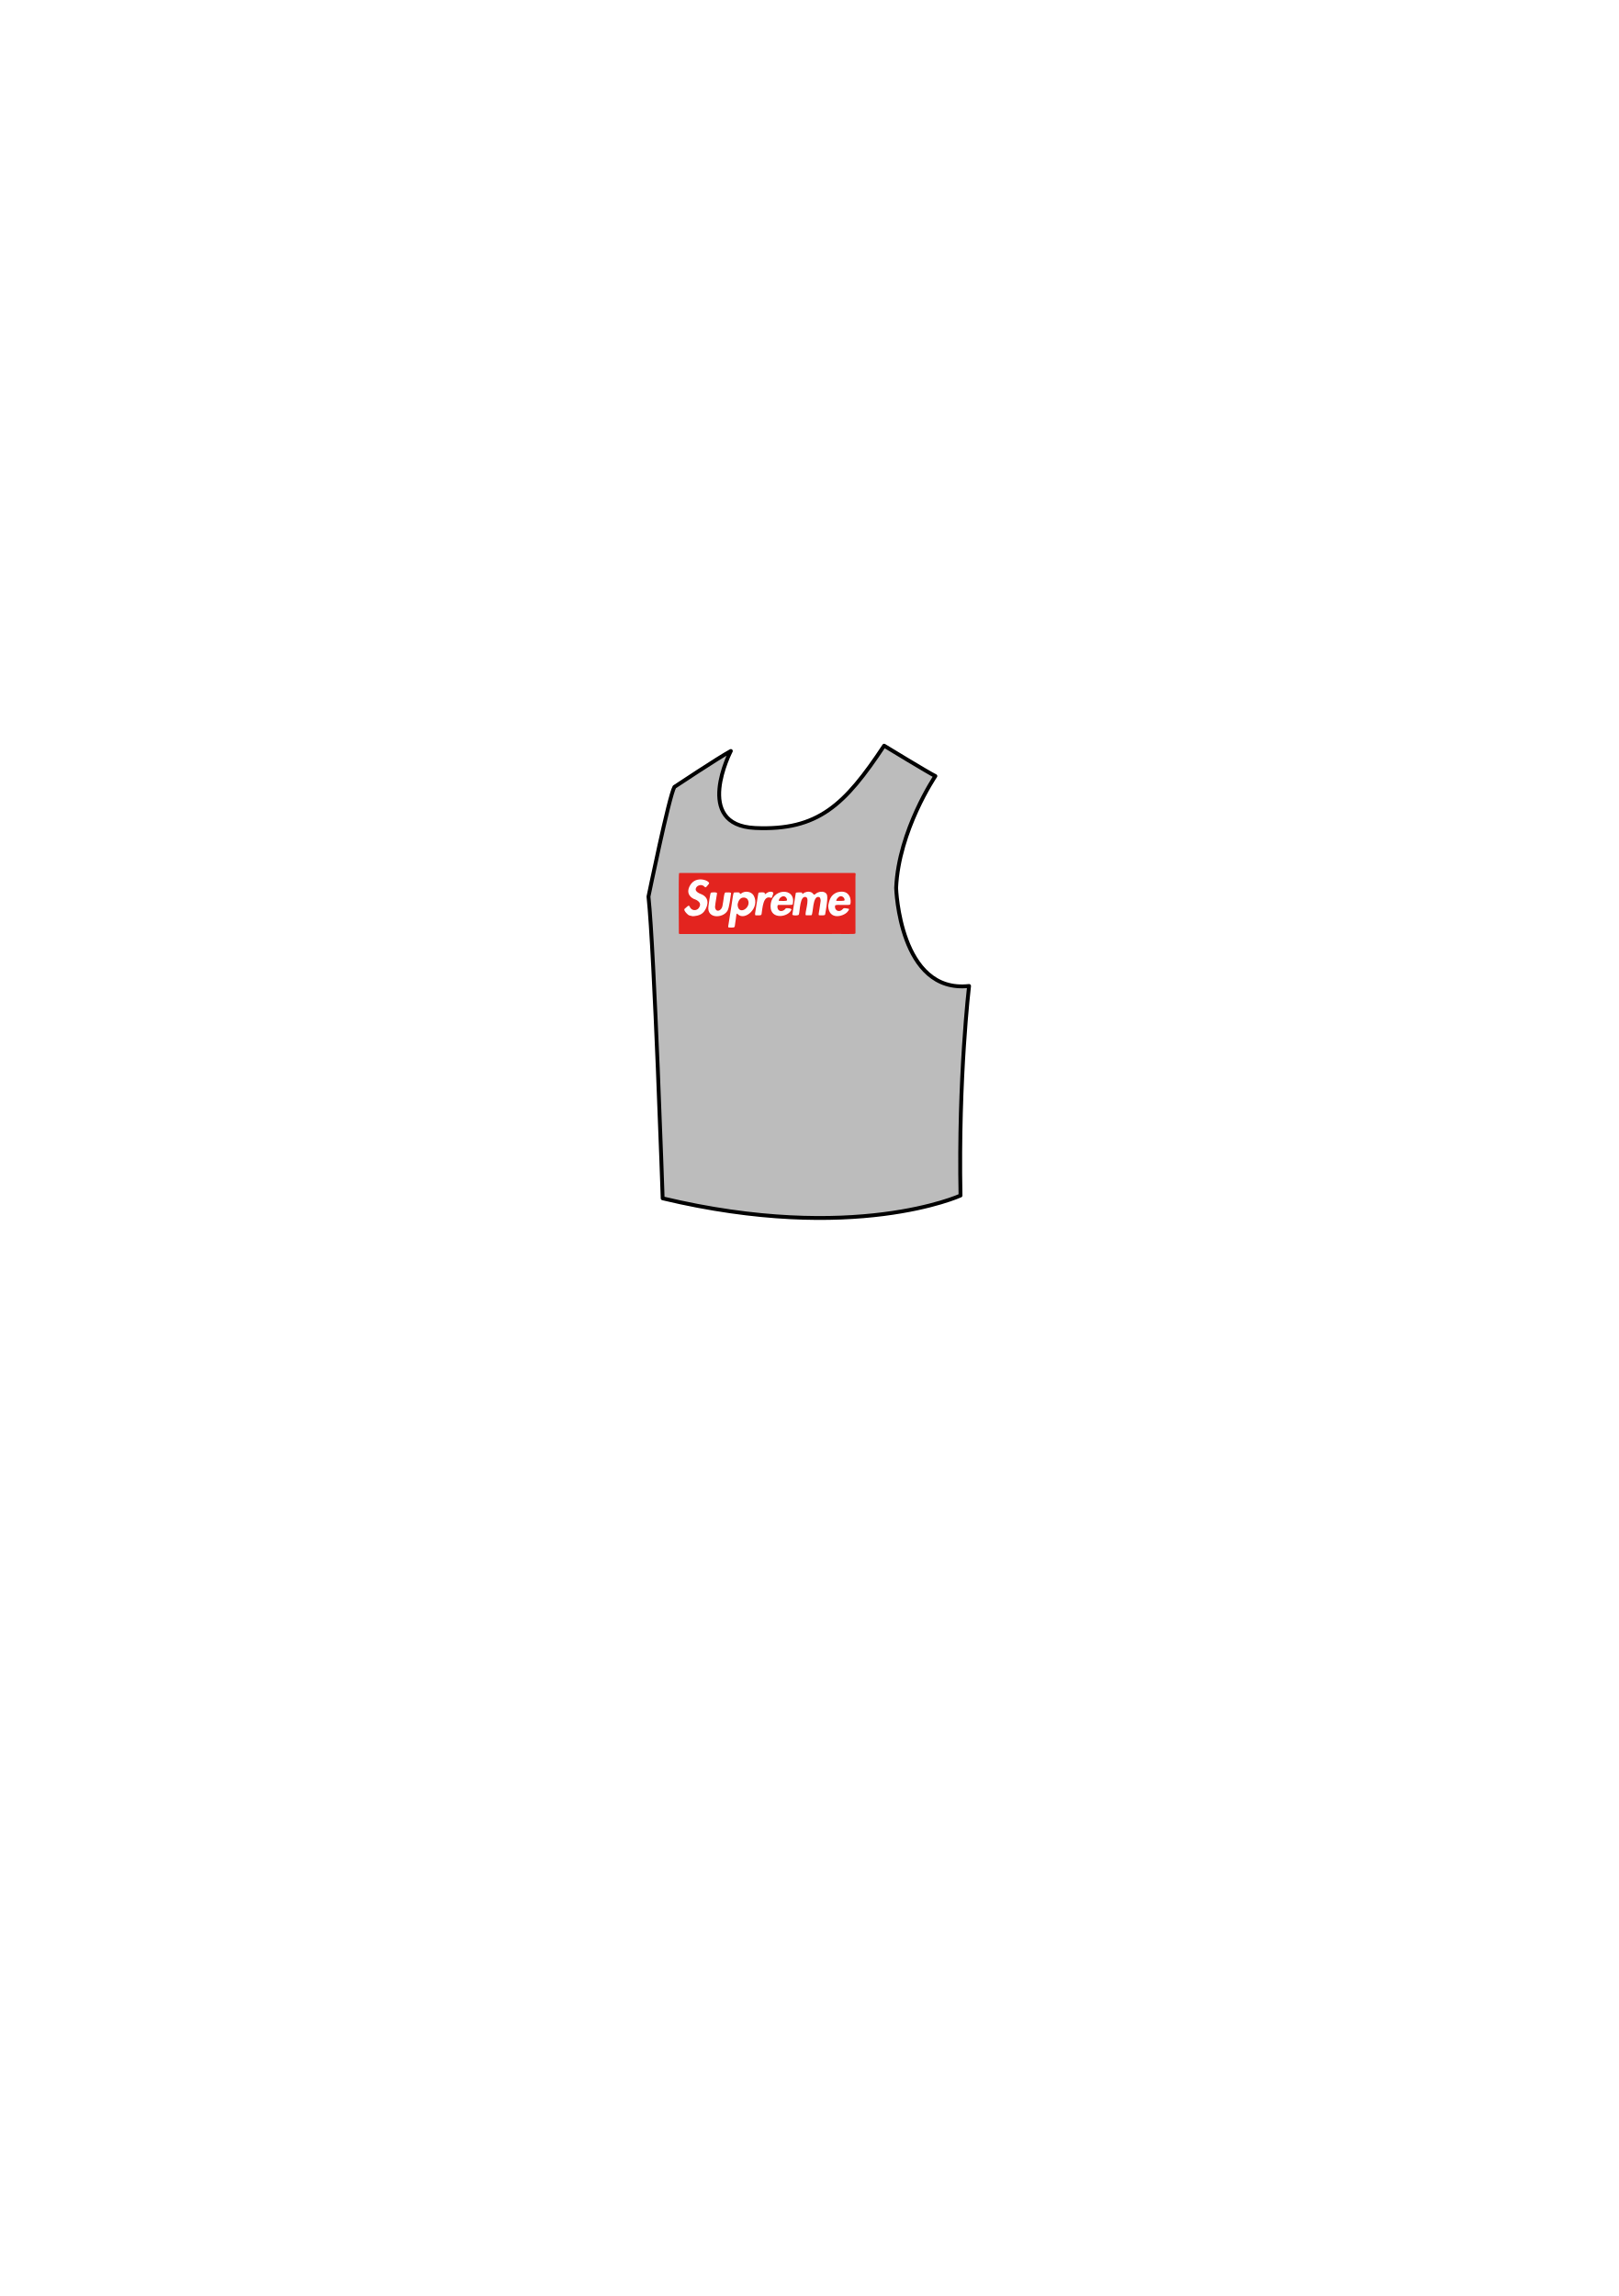
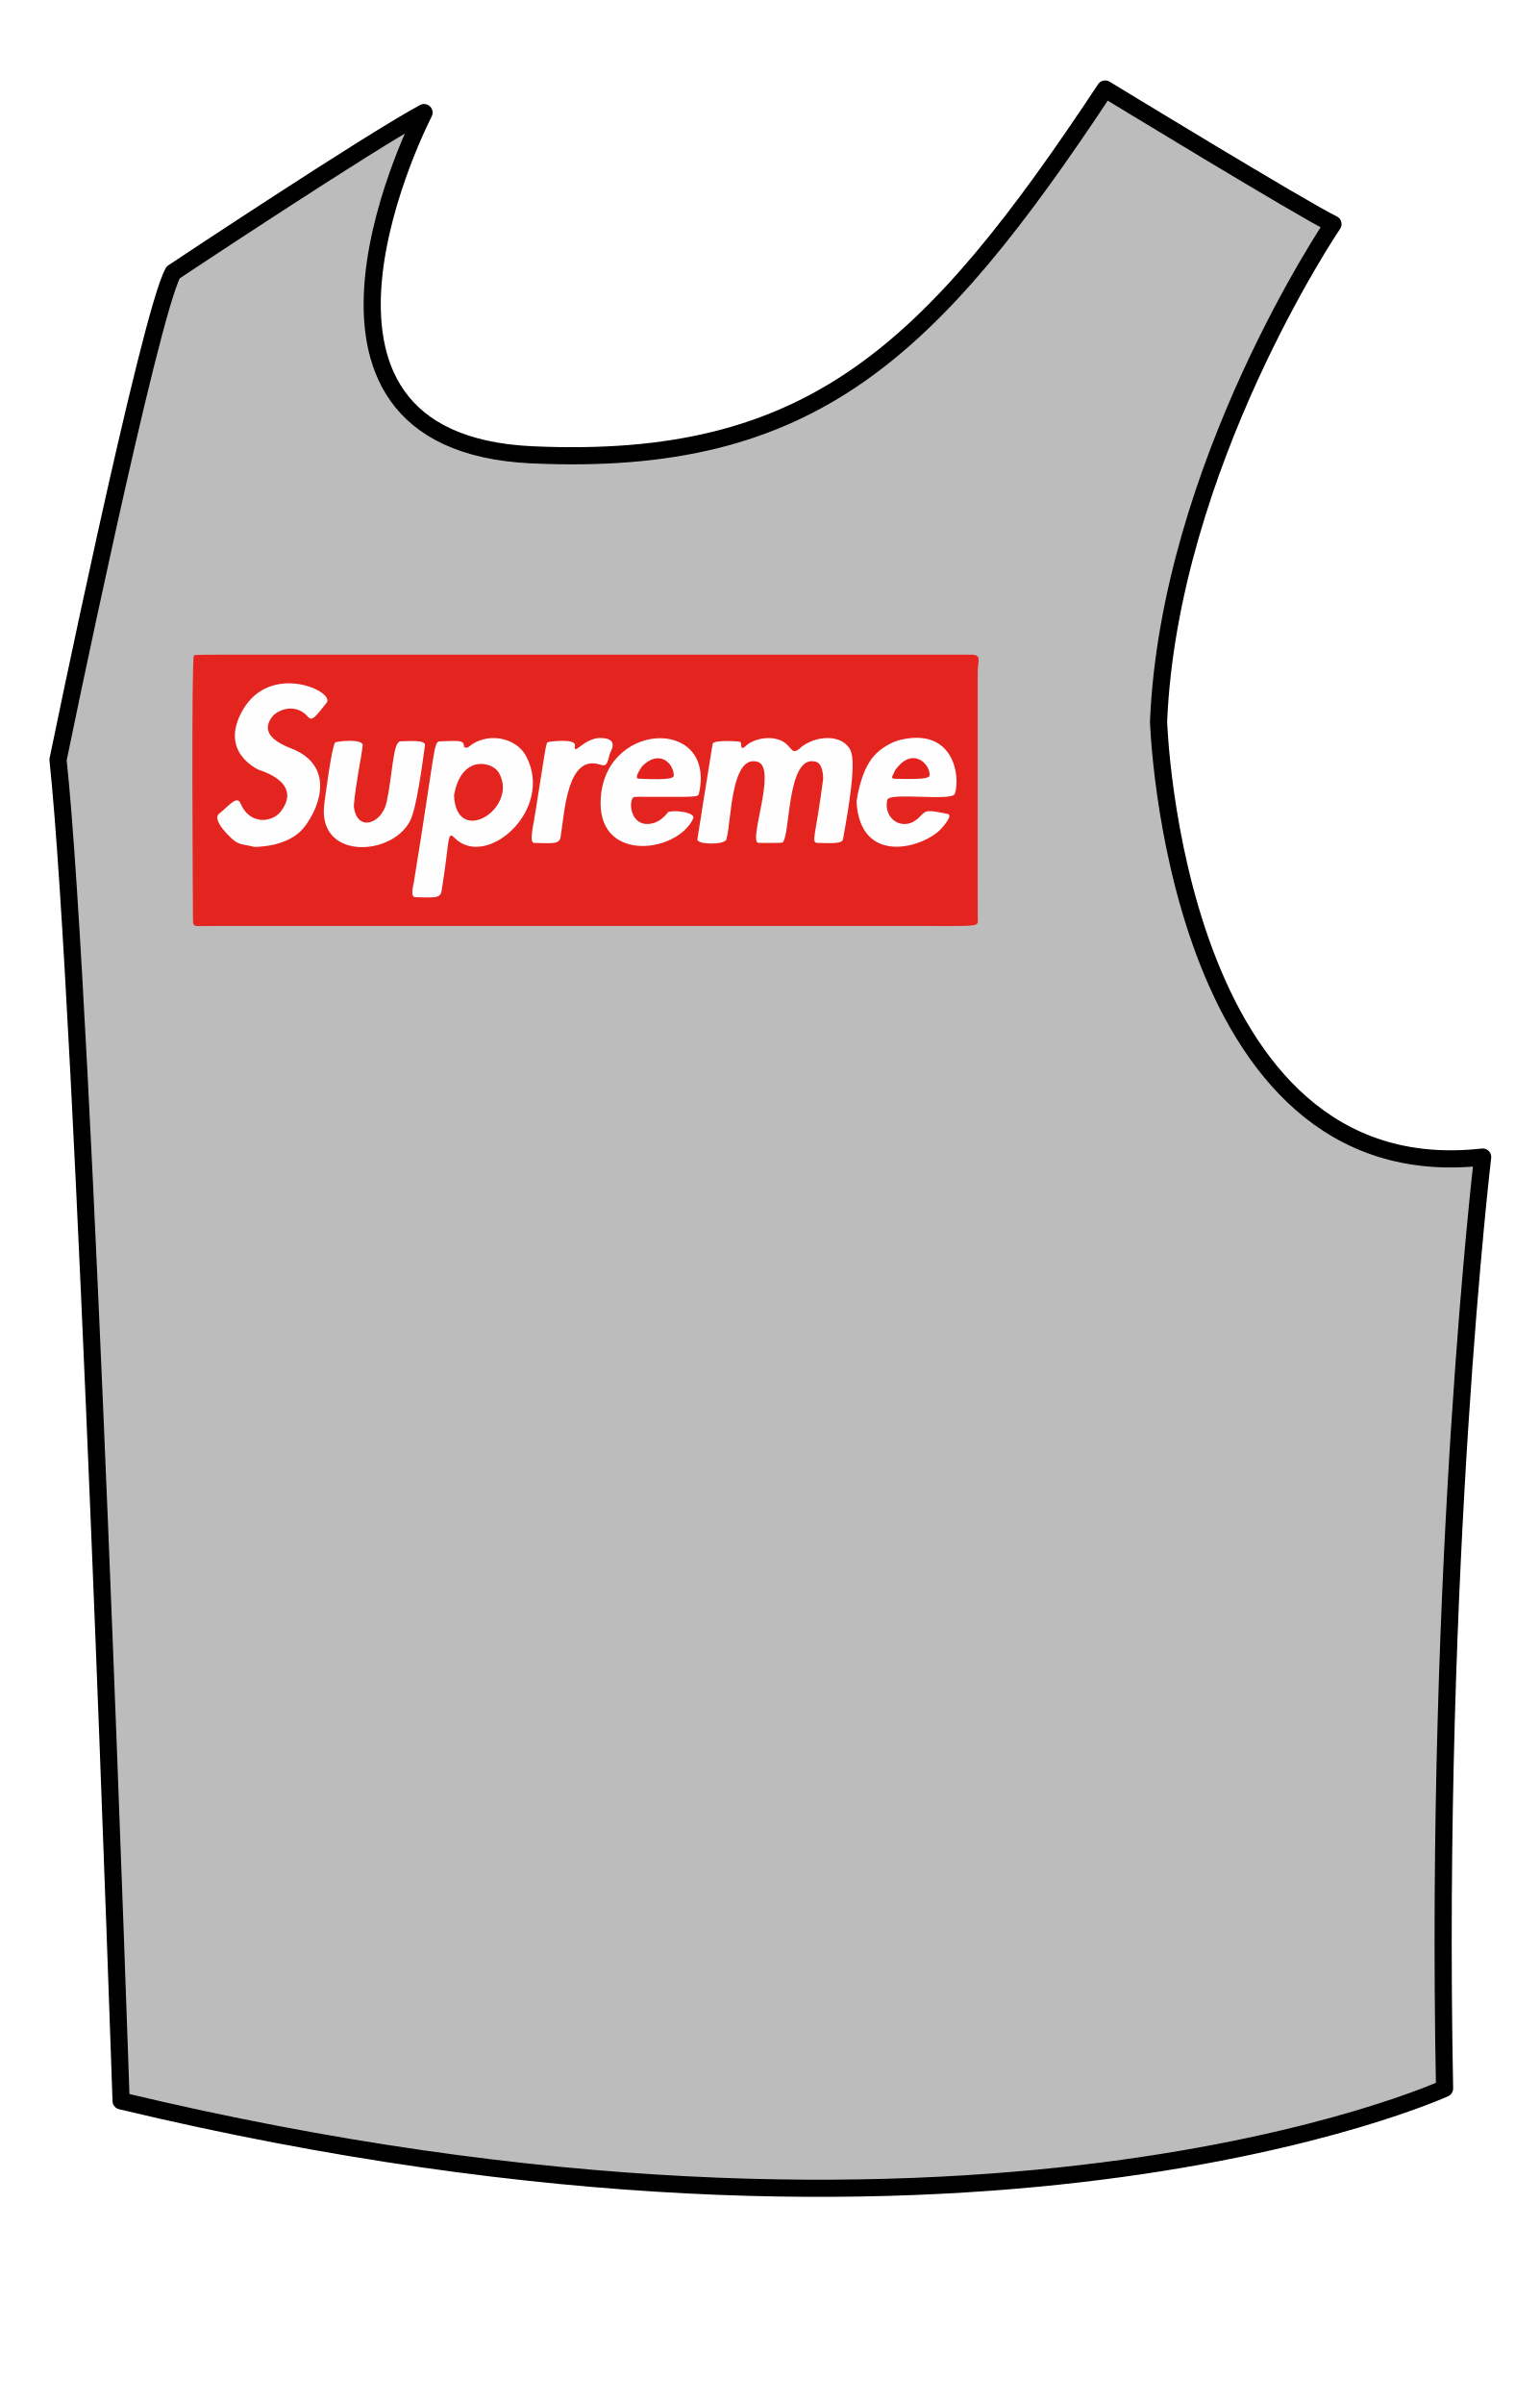
- <svg xmlns="http://www.w3.org/2000/svg" width="100%" height="100%" viewBox="0 0 1749 2481" version="1.1" xml:space="preserve" style="fill-rule:evenodd;clip-rule:evenodd;stroke-linecap:round;stroke-linejoin:round;stroke-miterlimit:1.5;">
+ <svg xmlns="http://www.w3.org/2000/svg" width="100%" height="100%" viewBox="686.68 784.127 374.434 584.444" version="1.1" xml:space="preserve" style="fill-rule:evenodd;clip-rule:evenodd;stroke-linecap:round;stroke-linejoin:round;stroke-miterlimit:1.5;">
  <g transform="matrix(1,0,0,1,192.6474,217.3021)">
    <path d="M596.153,595.818L535.864,632.841L525.559,676.352C525.559,676.352 507.9,743.527 508.141,750.779C508.383,758.031 521.742,998.685 525.215,1076.567C525.215,1076.567 713.207,1129.623 844.845,1074.741C844.845,1074.741 847.864,906.577 854.598,849.468C854.598,849.468 785.008,863.307 776.28,743.355C776.28,743.355 775.924,688.586 818.672,621.667C818.672,621.667 766.128,590.133 763.011,588.471C763.011,588.471 714.601,679.399 645.517,676.727C645.517,676.727 621.472,682.07 601.243,671.765C601.243,671.765 569.909,663.002 596.153,595.818Z" style="fill:rgb(188,188,188);" />
    <clipPath id="_clip1">
      <path d="M596.153,595.818L535.864,632.841L525.559,676.352C525.559,676.352 507.9,743.527 508.141,750.779C508.383,758.031 521.742,998.685 525.215,1076.567C525.215,1076.567 713.207,1129.623 844.845,1074.741C844.845,1074.741 847.864,906.577 854.598,849.468C854.598,849.468 785.008,863.307 776.28,743.355C776.28,743.355 775.924,688.586 818.672,621.667C818.672,621.667 766.128,590.133 763.011,588.471C763.011,588.471 714.601,679.399 645.517,676.727C645.517,676.727 621.472,682.07 601.243,671.765C601.243,671.765 569.909,663.002 596.153,595.818Z" />
    </clipPath>
    <g clip-path="url(#_clip1)">
      <g transform="matrix(0.05175,0,0,0.05175,651.4958,809.1982)">
        <g transform="matrix(1,0,0,1,-3643.75,-5168.75)">
          <g id="_5a7f5f47abc3d121aba71181.png" transform="matrix(9.809338,0,0,9.809338,1487.916,3540.618)">
            <path d="M68.5,2.034L374.5,2.034C380.228,1.997 377.965,4.825 377.966,10.5C377.971,125.615 377.931,125.602 378.034,129.495C378.115,132.53 376.364,131.966 345.5,131.966C7.396,131.966 7.4,131.958 4.505,132.034C2.224,132.095 2.044,130.955 2.035,129.512C1.968,119.35 1.206,3.811 2.483,2.483C2.979,1.967 3.134,2.034 68.5,2.034Z" style="fill:rgb(227,36,31);" />
            <path d="M131.908,46.381C133.181,46.559 133.23,46.931 134.237,46.096C142.771,39.013 156.65,41.486 161.526,50.484C175.436,76.149 142.517,105.234 127.284,89.739C123.632,86.025 125.05,91.603 121.092,115.436C120.525,118.854 117.019,118.398 108.534,118.196C105.957,118.134 107.621,112.401 107.761,111.541C118.48,45.713 117.115,43.654 120.503,43.541C130.398,43.21 131.81,42.973 131.908,46.381Z" style="fill:rgb(254,254,254);" />
            <path d="M303.935,61.531C303.934,60.823 303.926,54.362 300.541,53.363C286.181,49.127 288.392,89.962 284.333,92.047C283.837,92.301 272.861,92.251 272.605,92.132C268.421,90.19 281.877,56.107 272.538,53.37C259.576,49.57 259.998,82.28 257.572,90.52C256.756,93.293 243.399,93.064 243.666,90.502C243.715,90.035 250.879,45.057 250.992,44.692C251.593,42.738 263.815,43.515 264.262,43.842C264.904,44.312 264.047,48.491 266.707,45.911C270.1,42.62 277.748,40.606 283.649,43.139C288.949,45.414 288.559,50.733 292.806,46.858C298.682,41.496 310.238,39.854 315.44,45.555C317.864,48.212 320.64,51.255 313.431,90.482C312.985,92.906 306.42,92.26 301.516,92.215C297.789,92.18 300.305,89.827 303.935,61.531Z" style="fill:rgb(254,254,254);" />
            <path d="M31.534,94.12C24.437,92.448 23.744,93.497 18.721,88.276C10.687,79.927 14.616,78.172 14.886,77.95C19.728,73.96 23.153,69.353 24.833,73.35C29.157,83.637 39.907,82.6 44.084,77.155C54.882,63.076 34.131,57.494 33.627,57.244C31.505,56.191 14.844,47.923 25.818,28.684C39.127,5.351 70.443,19.701 66.017,25.15C60.919,31.428 59.199,34.206 57.147,31.837C51.166,24.932 42.528,28.407 39.923,31.856C32.396,41.822 48.092,46.359 51.301,47.896C70.258,56.982 61.991,76.538 55.01,85.06C47.775,93.892 33.547,94.092 31.534,94.12Z" style="fill:rgb(254,254,254);" />
            <path d="M319.92,72.513C320.168,70.685 321.868,58.142 327.954,50.895C331.622,46.526 337.314,43.723 340.612,42.917C366.657,36.557 369.802,60.597 367,68.69C365.695,72.46 335.593,67.786 334.678,71.55C332.429,80.805 342.682,87.783 350.436,79.439C353.217,76.447 353.736,76.32 363.572,78.326C366.432,78.909 360.859,84.983 360.438,85.441C352.064,94.567 321.689,103.426 319.92,72.513Z" style="fill:rgb(254,254,254);" />
            <path d="M215.5,70.122C214.815,70.238 214.102,70.09 213.417,70.206C210.818,70.648 210.769,82.986 219.509,83.134C225.758,83.239 229.223,77.863 229.555,77.56C230.97,76.267 243.183,77.261 241.642,80.565C234.059,96.83 197.48,101.595 197.311,73.501C197.072,33.796 252.797,31.215 244.44,68.482C243.982,70.526 243.114,70.122 215.5,70.122Z" style="fill:rgb(254,254,254);" />
            <path d="M79.084,74.5C80.325,87.292 92.578,83.241 94.823,72.576C97.799,58.434 97.797,43.633 101.503,43.542C106.551,43.417 113.528,42.841 113.173,45.479C108.891,77.371 106.773,80.66 105.1,83.258C95.049,98.868 61.59,99.663 64.941,73.552C65.245,71.179 68.522,45.642 70.152,44.11C70.784,43.515 83.598,42.102 83.337,45.491C83.017,49.651 79.894,63.977 79.084,74.5Z" style="fill:rgb(254,254,254);" />
            <path d="M165.894,78.56C170.717,48.561 171.05,44.652 171.903,43.986C172.258,43.709 185.648,41.921 185.003,45.608C184.052,51.043 189.498,41.679 197.511,41.95C206.416,42.252 202.117,48.154 201.71,49.562C200.558,53.543 200.444,55.85 197.4,54.808C181.133,49.239 180.124,77.564 178.131,89.442C177.57,92.785 174.602,92.44 165.534,92.211C163.063,92.149 164.829,85.167 165.894,78.56Z" style="fill:rgb(254,254,254);" />
            <path d="M127.087,69.483C130.477,49.759 145.369,53.163 148.499,58.5C158.395,75.371 128.239,94.607 127.087,69.483Z" style="fill:rgb(227,36,31);" />
            <path d="M217.342,55.359C225.06,47.705 231.811,53.354 232.381,59.506C232.506,60.858 232.127,62.303 215.516,61.444C212.97,61.312 217.041,55.769 217.342,55.359Z" style="fill:rgb(227,34,29);" />
            <path d="M338.382,57.427C346.774,45.716 355.013,54.425 354.939,59.5C354.92,60.824 354.542,61.939 338.501,61.491C335.7,61.412 337.402,60.017 338.382,57.427Z" style="fill:rgb(227,34,29);" />
          </g>
        </g>
      </g>
    </g>
    <path d="M597.156,594.197C597.156,594.197 555.553,674.349 623.491,677.402C691.43,680.456 720.438,652.438 762.804,588.471C762.804,588.471 811.182,617.96 818.195,621.3C818.195,621.3 778.453,679.911 775.781,742.196C775.781,742.196 779.343,856.58 854.598,848.12C854.598,848.12 842.842,947.019 845.336,1074.55C845.336,1074.55 730.515,1127.095 523.479,1077.578C523.479,1077.578 514.503,811.078 508.141,751.536C508.141,751.536 530.362,643.286 536.15,633.044C536.15,633.044 583.352,601.659 597.156,594.197Z" style="fill:none;stroke:black;stroke-width:4.17px;" />
  </g>
</svg>
